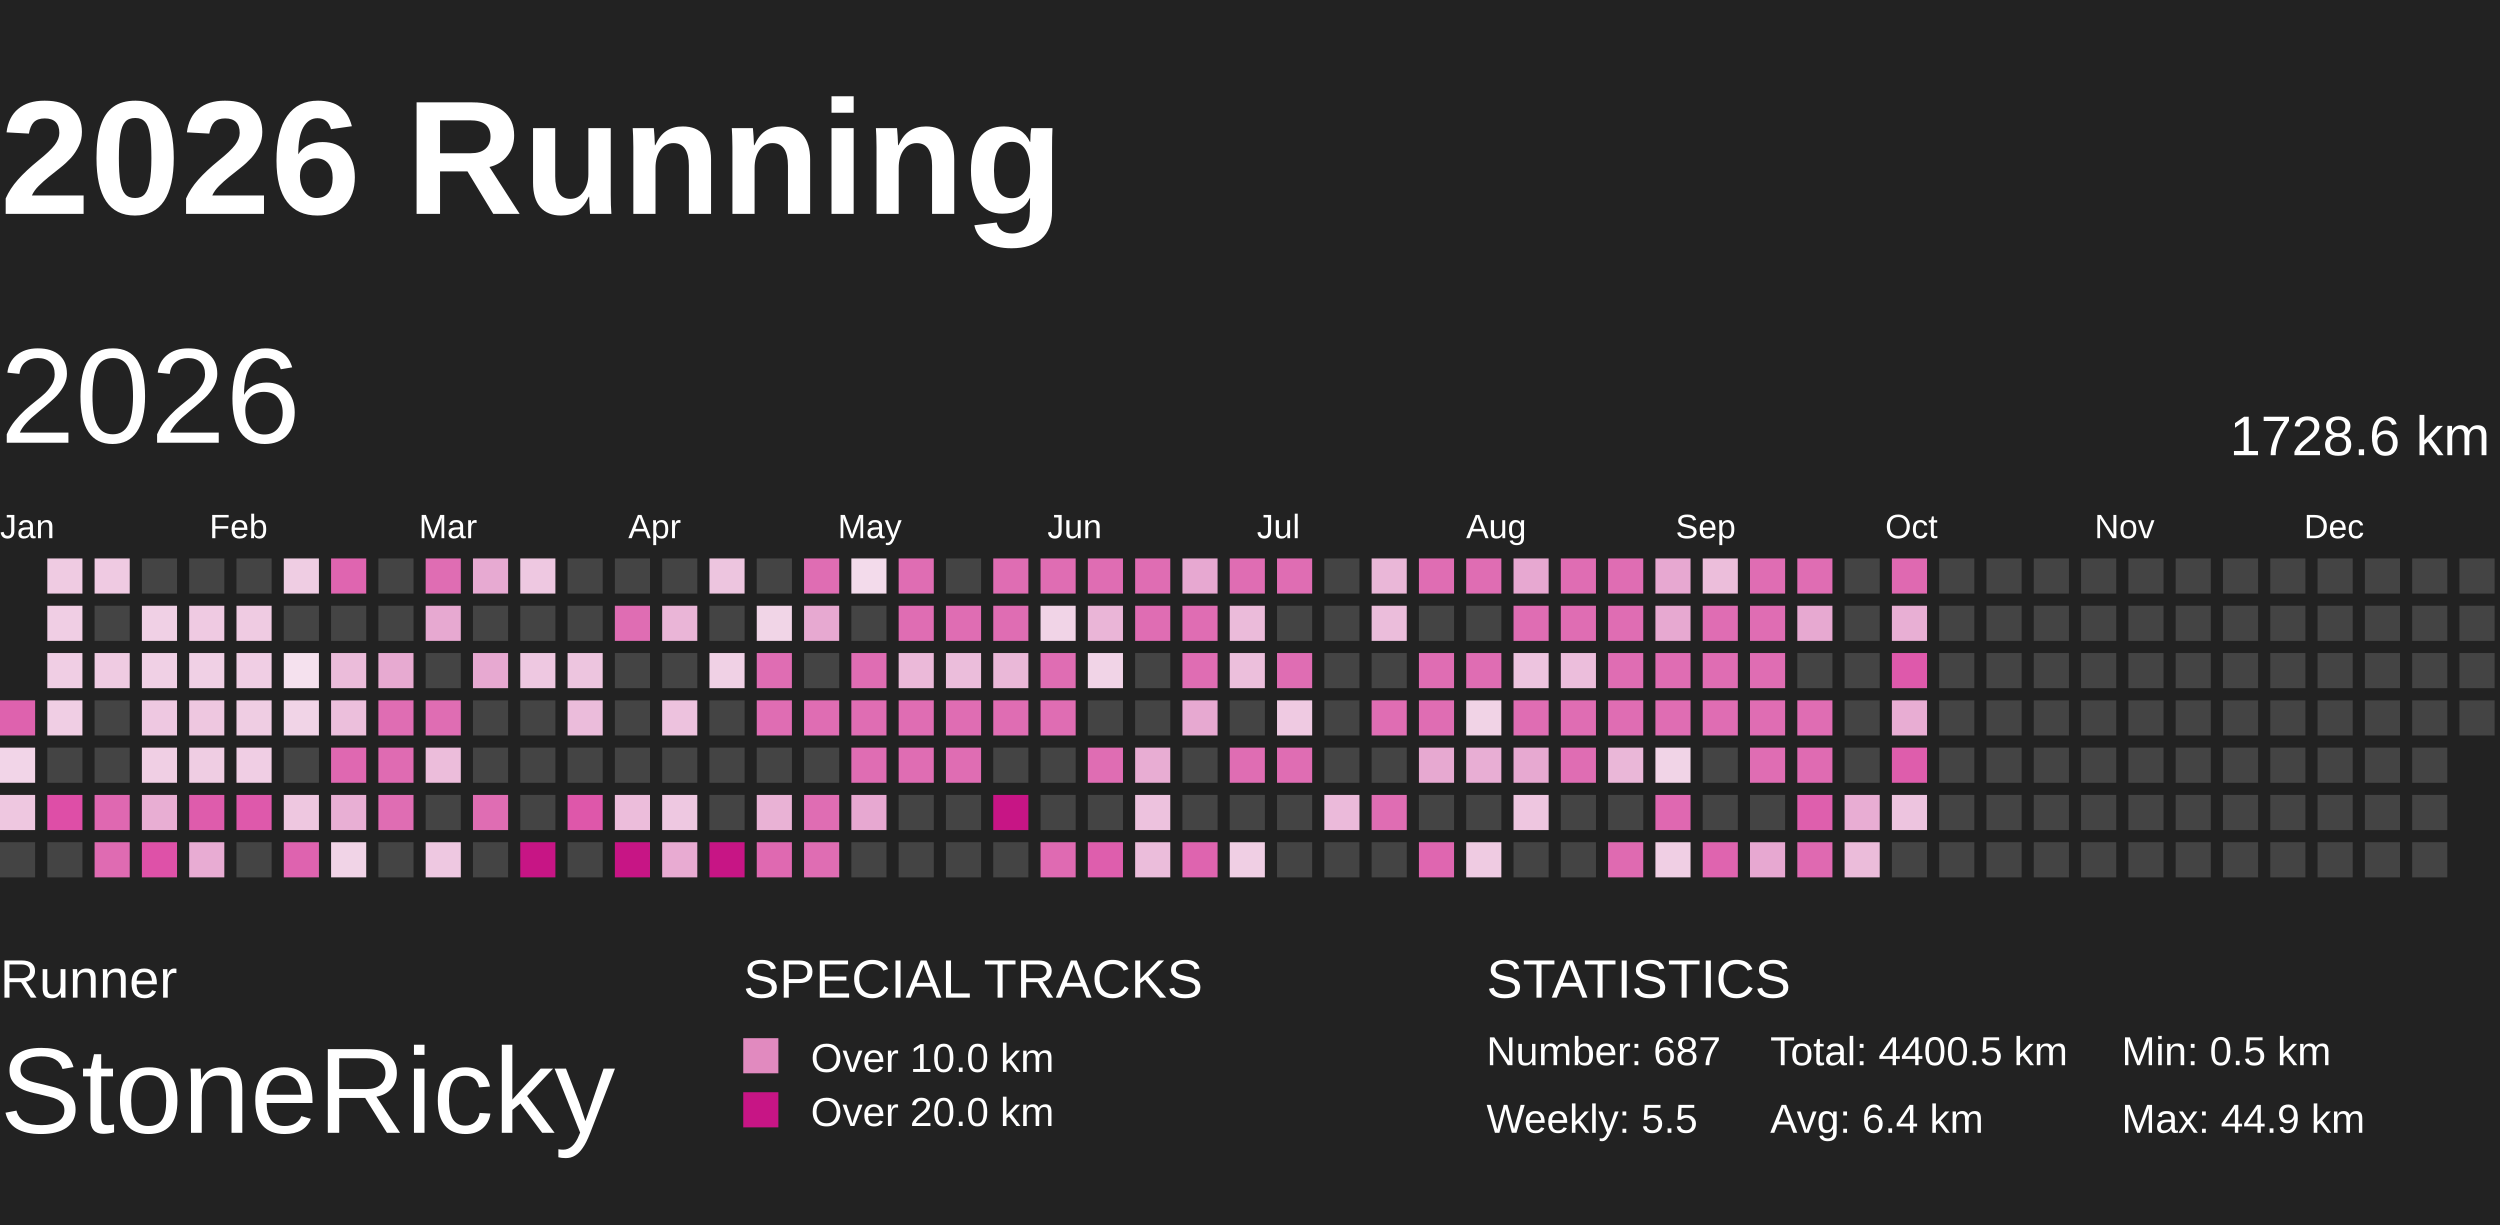
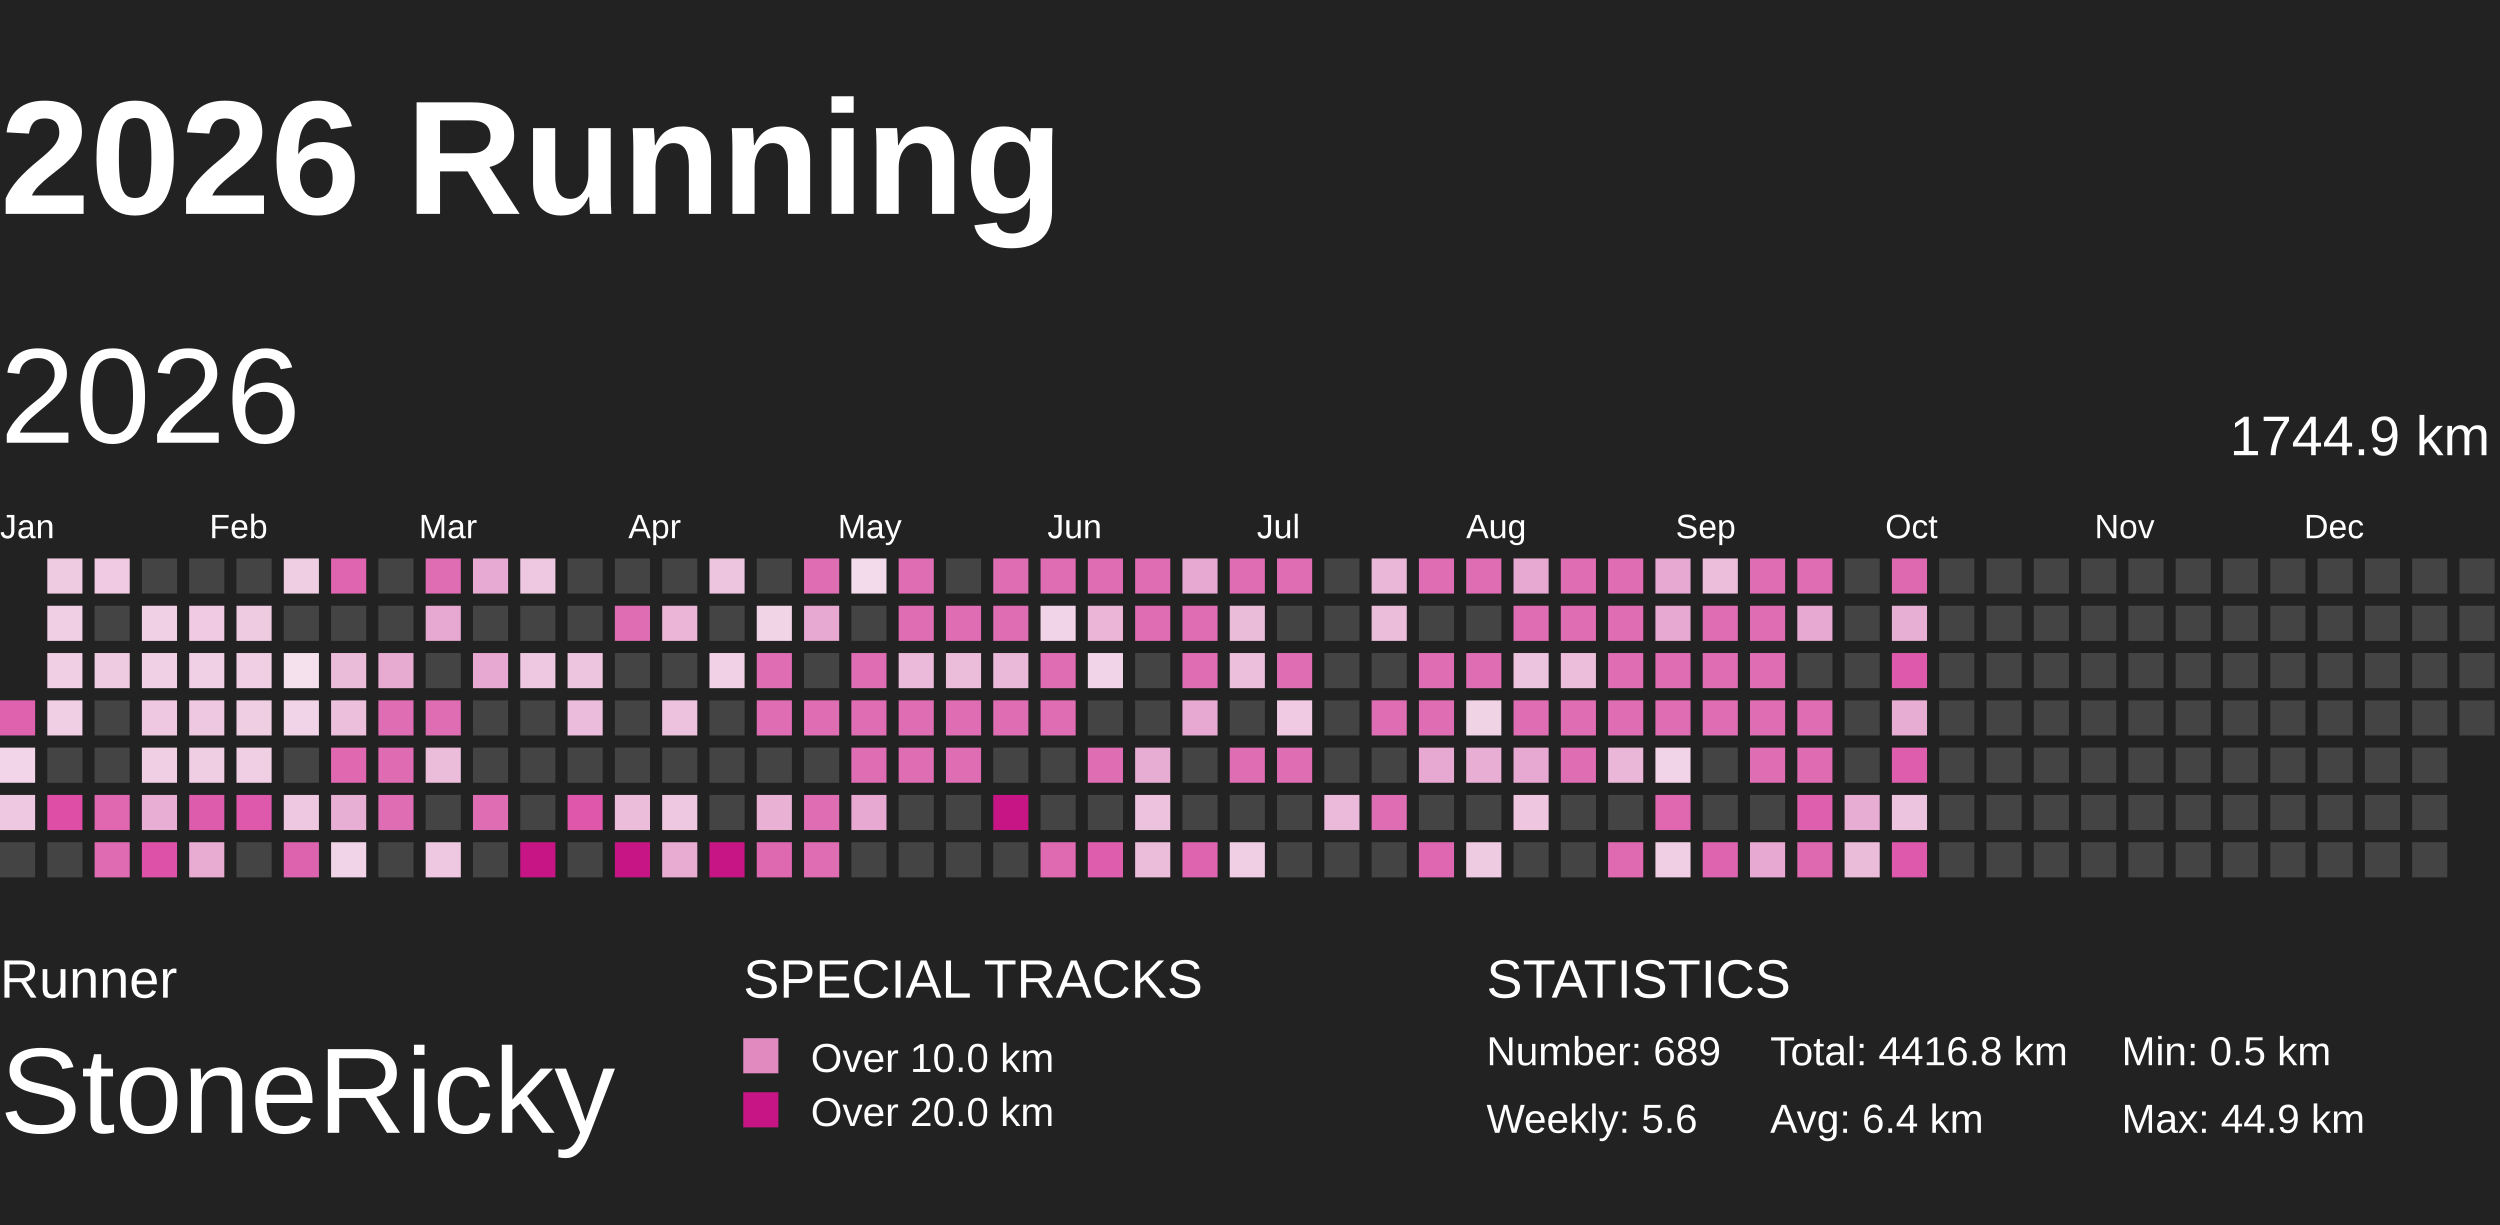
<svg xmlns="http://www.w3.org/2000/svg" baseProfile="full" height="98mm" version="1.1" viewBox="10,9,185,81" width="200mm">
  <defs>
    <pattern height="2" id="indoor-stripe" patternUnits="userSpaceOnUse" width="2">
      <line stroke="white" stroke-opacity="0.45" stroke-width="0.5" x1="0" x2="2" y1="2" y2="0" />
    </pattern>
  </defs>
  <rect fill="#222222" height="98" width="200" x="0" y="0" />
  <text fill="#FFFFFF" style="font-size:12px; font-family:Arial; font-weight:bold;" x="10" y="20">2026 Running</text>
  <text fill="#FFFFFF" style="font-size:4px; font-family:Arial" x="10" y="78">Runner</text>
  <text fill="#FFFFFF" style="font-size:9px; font-family:Arial" x="10" y="88">StoneRicky</text>
  <text fill="#FFFFFF" style="font-size:4px; font-family:Arial" x="65" y="78">SPECIAL TRACKS</text>
  <rect fill="#E18ABF" height="2.6" width="2.6" x="65" y="81" />
  <text fill="#FFFFFF" style="font-size:3px; font-family:Arial" x="70" y="83.5">Over 10.0 km</text>
  <rect fill="#C71585" height="2.6" width="2.6" x="65" y="85" />
  <text fill="#FFFFFF" style="font-size:3px; font-family:Arial" x="70" y="87.5">Over 20.0 km</text>
  <text fill="#FFFFFF" style="font-size:4px; font-family:Arial" x="120" y="78">STATISTICS</text>
-   <text fill="#FFFFFF" style="font-size:3px; font-family:Arial" x="120" y="83">Number: 687</text>
-   <text fill="#FFFFFF" style="font-size:3px; font-family:Arial" x="120" y="88">Weekly: 5.5</text>
-   <text fill="#FFFFFF" style="font-size:3px; font-family:Arial" x="141" y="83">Total: 4400.5 km</text>
+   <text fill="#FFFFFF" style="font-size:3px; font-family:Arial" x="120" y="83">Number: 689</text>
+   <text fill="#FFFFFF" style="font-size:3px; font-family:Arial" x="120" y="88">Weekly: 5.6</text>
+   <text fill="#FFFFFF" style="font-size:3px; font-family:Arial" x="141" y="83">Total: 4416.8 km</text>
  <text fill="#FFFFFF" style="font-size:3px; font-family:Arial" x="141" y="88">Avg: 6.4 km</text>
  <text fill="#FFFFFF" style="font-size:3px; font-family:Arial" x="167" y="83">Min: 0.5 km</text>
  <text fill="#FFFFFF" style="font-size:3px; font-family:Arial" x="167" y="88">Max: 44.9 km</text>
  <text dominant-baseline="hanging" fill="#FFFFFF" style="font-size:10.0px; font-family:Arial;" x="10" y="30">2026</text>
-   <text dominant-baseline="hanging" fill="#FFFFFF" style="font-size:4.125px; font-family:Arial;" x="175" y="35">1728.6 km</text>
+   <text dominant-baseline="hanging" fill="#FFFFFF" style="font-size:4.125px; font-family:Arial;" x="175" y="35">1744.9 km</text>
  <text fill="#FFFFFF" style="font-size:2.5px; font-family:Arial" x="10.0" y="44">Jan</text>
  <text fill="#FFFFFF" style="font-size:2.5px; font-family:Arial" x="25.5" y="44">Feb</text>
  <text fill="#FFFFFF" style="font-size:2.5px; font-family:Arial" x="41.0" y="44">Mar</text>
  <text fill="#FFFFFF" style="font-size:2.5px; font-family:Arial" x="56.5" y="44">Apr</text>
  <text fill="#FFFFFF" style="font-size:2.5px; font-family:Arial" x="72.0" y="44">May</text>
  <text fill="#FFFFFF" style="font-size:2.5px; font-family:Arial" x="87.5" y="44">Jun</text>
  <text fill="#FFFFFF" style="font-size:2.5px; font-family:Arial" x="103.0" y="44">Jul</text>
  <text fill="#FFFFFF" style="font-size:2.5px; font-family:Arial" x="118.5" y="44">Aug</text>
  <text fill="#FFFFFF" style="font-size:2.5px; font-family:Arial" x="134.0" y="44">Sep</text>
  <text fill="#FFFFFF" style="font-size:2.5px; font-family:Arial" x="149.5" y="44">Oct</text>
  <text fill="#FFFFFF" style="font-size:2.5px; font-family:Arial" x="165.0" y="44">Nov</text>
  <text fill="#FFFFFF" style="font-size:2.5px; font-family:Arial" x="180.5" y="44">Dec</text>
  <rect fill="#de62ae" height="2.6" width="2.6" x="10.0" y="56.0" />
  <rect fill="#f2d5e8" height="2.6" width="2.6" x="10.0" y="59.5" />
  <rect fill="#eec7e0" height="2.6" width="2.6" x="10.0" y="63.0" />
  <rect fill="#444444" height="2.6" width="2.6" x="10.0" y="66.5" />
  <rect fill="#efcbe2" height="2.6" width="2.6" x="13.5" y="45.5" />
  <rect fill="#f0cee4" height="2.6" width="2.6" x="13.5" y="49.0" />
  <rect fill="#f0cee4" height="2.6" width="2.6" x="13.5" y="52.5" />
  <rect fill="#f0cee4" height="2.6" width="2.6" x="13.5" y="56.0" />
  <rect fill="#444444" height="2.6" width="2.6" x="13.5" y="59.5" />
  <rect fill="#de4ea7" height="2.6" width="2.6" x="13.5" y="63.0" />
  <rect fill="#444444" height="2.6" width="2.6" x="13.5" y="66.5" />
  <rect fill="#efcae2" height="2.6" width="2.6" x="17.0" y="45.5" />
  <rect fill="#444444" height="2.6" width="2.6" x="17.0" y="49.0" />
  <rect fill="#efcbe2" height="2.6" width="2.6" x="17.0" y="52.5" />
  <rect fill="#444444" height="2.6" width="2.6" x="17.0" y="56.0" />
  <rect fill="#444444" height="2.6" width="2.6" x="17.0" y="59.5" />
  <rect fill="#df68b1" height="2.6" width="2.6" x="17.0" y="63.0" />
  <rect fill="#df6bb2" height="2.6" width="2.6" x="17.0" y="66.5" />
  <rect fill="#444444" height="2.6" width="2.6" x="20.5" y="45.5" />
  <rect fill="#f0d0e5" height="2.6" width="2.6" x="20.5" y="49.0" />
  <rect fill="#f0d0e5" height="2.6" width="2.6" x="20.5" y="52.5" />
  <rect fill="#eec8e1" height="2.6" width="2.6" x="20.5" y="56.0" />
  <rect fill="#f0cfe4" height="2.6" width="2.6" x="20.5" y="59.5" />
  <rect fill="#e8aed3" height="2.6" width="2.6" x="20.5" y="63.0" />
  <rect fill="#de51a8" height="2.6" width="2.6" x="20.5" y="66.5" />
  <rect fill="#444444" height="2.6" width="2.6" x="24.0" y="45.5" />
  <rect fill="#efcae2" height="2.6" width="2.6" x="24.0" y="49.0" />
  <rect fill="#f0d0e5" height="2.6" width="2.6" x="24.0" y="52.5" />
  <rect fill="#eec7e0" height="2.6" width="2.6" x="24.0" y="56.0" />
  <rect fill="#efcde3" height="2.6" width="2.6" x="24.0" y="59.5" />
  <rect fill="#de5cac" height="2.6" width="2.6" x="24.0" y="63.0" />
  <rect fill="#e8acd3" height="2.6" width="2.6" x="24.0" y="66.5" />
  <rect fill="#444444" height="2.6" width="2.6" x="27.5" y="45.5" />
  <rect fill="#efcbe2" height="2.6" width="2.6" x="27.5" y="49.0" />
  <rect fill="#f0cee4" height="2.6" width="2.6" x="27.5" y="52.5" />
  <rect fill="#efcde3" height="2.6" width="2.6" x="27.5" y="56.0" />
  <rect fill="#f0cee4" height="2.6" width="2.6" x="27.5" y="59.5" />
  <rect fill="#de59ab" height="2.6" width="2.6" x="27.5" y="63.0" />
  <rect fill="#444444" height="2.6" width="2.6" x="27.5" y="66.5" />
  <rect fill="#efcde3" height="2.6" width="2.6" x="31.0" y="45.5" />
  <rect fill="#444444" height="2.6" width="2.6" x="31.0" y="49.0" />
  <rect fill="#f5e1ee" height="2.6" width="2.6" x="31.0" y="52.5" />
  <rect fill="#f1d4e7" height="2.6" width="2.6" x="31.0" y="56.0" />
  <rect fill="#444444" height="2.6" width="2.6" x="31.0" y="59.5" />
  <rect fill="#eec7e0" height="2.6" width="2.6" x="31.0" y="63.0" />
  <rect fill="#de63af" height="2.6" width="2.6" x="31.0" y="66.5" />
  <rect fill="#df65b0" height="2.6" width="2.6" x="34.5" y="45.5" />
  <rect fill="#444444" height="2.6" width="2.6" x="34.5" y="49.0" />
  <rect fill="#ebbcda" height="2.6" width="2.6" x="34.5" y="52.5" />
  <rect fill="#ecbfdc" height="2.6" width="2.6" x="34.5" y="56.0" />
  <rect fill="#df68b1" height="2.6" width="2.6" x="34.5" y="59.5" />
  <rect fill="#e8afd4" height="2.6" width="2.6" x="34.5" y="63.0" />
  <rect fill="#f1d4e7" height="2.6" width="2.6" x="34.5" y="66.5" />
  <rect fill="#444444" height="2.6" width="2.6" x="38.0" y="45.5" />
  <rect fill="#444444" height="2.6" width="2.6" x="38.0" y="49.0" />
  <rect fill="#e7aad1" height="2.6" width="2.6" x="38.0" y="52.5" />
  <rect fill="#df6db3" height="2.6" width="2.6" x="38.0" y="56.0" />
  <rect fill="#df6bb2" height="2.6" width="2.6" x="38.0" y="59.5" />
  <rect fill="#df6db3" height="2.6" width="2.6" x="38.0" y="63.0" />
  <rect fill="#444444" height="2.6" width="2.6" x="38.0" y="66.5" />
  <rect fill="#df6db3" height="2.6" width="2.6" x="41.5" y="45.5" />
  <rect fill="#e7a9d1" height="2.6" width="2.6" x="41.5" y="49.0" />
  <rect fill="#444444" height="2.6" width="2.6" x="41.5" y="52.5" />
  <rect fill="#df6db3" height="2.6" width="2.6" x="41.5" y="56.0" />
  <rect fill="#ecbddb" height="2.6" width="2.6" x="41.5" y="59.5" />
  <rect fill="#444444" height="2.6" width="2.6" x="41.5" y="63.0" />
  <rect fill="#eec8e1" height="2.6" width="2.6" x="41.5" y="66.5" />
  <rect fill="#e7aad2" height="2.6" width="2.6" x="45.0" y="45.5" />
  <rect fill="#444444" height="2.6" width="2.6" x="45.0" y="49.0" />
  <rect fill="#e7a9d1" height="2.6" width="2.6" x="45.0" y="52.5" />
  <rect fill="#444444" height="2.6" width="2.6" x="45.0" y="56.0" />
  <rect fill="#444444" height="2.6" width="2.6" x="45.0" y="59.5" />
  <rect fill="#df6db3" height="2.6" width="2.6" x="45.0" y="63.0" />
  <rect fill="#444444" height="2.6" width="2.6" x="45.0" y="66.5" />
  <rect fill="#eec8e1" height="2.6" width="2.6" x="48.5" y="45.5" />
  <rect fill="#444444" height="2.6" width="2.6" x="48.5" y="49.0" />
  <rect fill="#eec8e1" height="2.6" width="2.6" x="48.5" y="52.5" />
  <rect fill="#444444" height="2.6" width="2.6" x="48.5" y="56.0" />
  <rect fill="#444444" height="2.6" width="2.6" x="48.5" y="59.5" />
  <rect fill="#444444" height="2.6" width="2.6" x="48.5" y="63.0" />
  <rect fill="#C71585" height="2.6" width="2.6" x="48.5" y="66.5" />
  <rect fill="#444444" height="2.6" width="2.6" x="52.0" y="45.5" />
  <rect fill="#444444" height="2.6" width="2.6" x="52.0" y="49.0" />
  <rect fill="#edc5df" height="2.6" width="2.6" x="52.0" y="52.5" />
  <rect fill="#ebbcdb" height="2.6" width="2.6" x="52.0" y="56.0" />
  <rect fill="#444444" height="2.6" width="2.6" x="52.0" y="59.5" />
  <rect fill="#de57aa" height="2.6" width="2.6" x="52.0" y="63.0" />
  <rect fill="#444444" height="2.6" width="2.6" x="52.0" y="66.5" />
  <rect fill="#444444" height="2.6" width="2.6" x="55.5" y="45.5" />
  <rect fill="#df6db3" height="2.6" width="2.6" x="55.5" y="49.0" />
  <rect fill="#444444" height="2.6" width="2.6" x="55.5" y="52.5" />
  <rect fill="#444444" height="2.6" width="2.6" x="55.5" y="56.0" />
  <rect fill="#444444" height="2.6" width="2.6" x="55.5" y="59.5" />
  <rect fill="#ecbddb" height="2.6" width="2.6" x="55.5" y="63.0" />
  <rect fill="#C71585" height="2.6" width="2.6" x="55.5" y="66.5" />
  <rect fill="#444444" height="2.6" width="2.6" x="59.0" y="45.5" />
  <rect fill="#eab5d7" height="2.6" width="2.6" x="59.0" y="49.0" />
  <rect fill="#444444" height="2.6" width="2.6" x="59.0" y="52.5" />
  <rect fill="#edc2de" height="2.6" width="2.6" x="59.0" y="56.0" />
  <rect fill="#444444" height="2.6" width="2.6" x="59.0" y="59.5" />
  <rect fill="#eec8e1" height="2.6" width="2.6" x="59.0" y="63.0" />
  <rect fill="#e8abd2" height="2.6" width="2.6" x="59.0" y="66.5" />
  <rect fill="#edc5df" height="2.6" width="2.6" x="62.5" y="45.5" />
  <rect fill="#444444" height="2.6" width="2.6" x="62.5" y="49.0" />
  <rect fill="#f0d1e5" height="2.6" width="2.6" x="62.5" y="52.5" />
  <rect fill="#444444" height="2.6" width="2.6" x="62.5" y="56.0" />
  <rect fill="#444444" height="2.6" width="2.6" x="62.5" y="59.5" />
  <rect fill="#444444" height="2.6" width="2.6" x="62.5" y="63.0" />
  <rect fill="#C71585" height="2.6" width="2.6" x="62.5" y="66.5" />
  <rect fill="#444444" height="2.6" width="2.6" x="66.0" y="45.5" />
  <rect fill="#f1d5e7" height="2.6" width="2.6" x="66.0" y="49.0" />
  <rect fill="#df6db3" height="2.6" width="2.6" x="66.0" y="52.5" />
  <rect fill="#df6db3" height="2.6" width="2.6" x="66.0" y="56.0" />
  <rect fill="#444444" height="2.6" width="2.6" x="66.0" y="59.5" />
  <rect fill="#e9b2d5" height="2.6" width="2.6" x="66.0" y="63.0" />
  <rect fill="#df69b1" height="2.6" width="2.6" x="66.0" y="66.5" />
  <rect fill="#df6db3" height="2.6" width="2.6" x="69.5" y="45.5" />
  <rect fill="#e7a9d1" height="2.6" width="2.6" x="69.5" y="49.0" />
  <rect fill="#444444" height="2.6" width="2.6" x="69.5" y="52.5" />
  <rect fill="#df6db3" height="2.6" width="2.6" x="69.5" y="56.0" />
  <rect fill="#444444" height="2.6" width="2.6" x="69.5" y="59.5" />
  <rect fill="#df6db3" height="2.6" width="2.6" x="69.5" y="63.0" />
  <rect fill="#df6db3" height="2.6" width="2.6" x="69.5" y="66.5" />
  <rect fill="#f3dbeb" height="2.6" width="2.6" x="73.0" y="45.5" />
  <rect fill="#444444" height="2.6" width="2.6" x="73.0" y="49.0" />
  <rect fill="#df6db3" height="2.6" width="2.6" x="73.0" y="52.5" />
  <rect fill="#df6db3" height="2.6" width="2.6" x="73.0" y="56.0" />
  <rect fill="#df6db3" height="2.6" width="2.6" x="73.0" y="59.5" />
  <rect fill="#e7a8d1" height="2.6" width="2.6" x="73.0" y="63.0" />
  <rect fill="#444444" height="2.6" width="2.6" x="73.0" y="66.5" />
  <rect fill="#df6db3" height="2.6" width="2.6" x="76.5" y="45.5" />
  <rect fill="#df6db3" height="2.6" width="2.6" x="76.5" y="49.0" />
  <rect fill="#ebb9d9" height="2.6" width="2.6" x="76.5" y="52.5" />
  <rect fill="#df6db3" height="2.6" width="2.6" x="76.5" y="56.0" />
  <rect fill="#df6db3" height="2.6" width="2.6" x="76.5" y="59.5" />
  <rect fill="#444444" height="2.6" width="2.6" x="76.5" y="63.0" />
  <rect fill="#444444" height="2.6" width="2.6" x="76.5" y="66.5" />
  <rect fill="#444444" height="2.6" width="2.6" x="80.0" y="45.5" />
  <rect fill="#df6db3" height="2.6" width="2.6" x="80.0" y="49.0" />
  <rect fill="#ebbddb" height="2.6" width="2.6" x="80.0" y="52.5" />
  <rect fill="#df6db3" height="2.6" width="2.6" x="80.0" y="56.0" />
  <rect fill="#df6db3" height="2.6" width="2.6" x="80.0" y="59.5" />
  <rect fill="#444444" height="2.6" width="2.6" x="80.0" y="63.0" />
  <rect fill="#444444" height="2.6" width="2.6" x="80.0" y="66.5" />
  <rect fill="#df6db3" height="2.6" width="2.6" x="83.5" y="45.5" />
  <rect fill="#df6db3" height="2.6" width="2.6" x="83.5" y="49.0" />
  <rect fill="#eab8d8" height="2.6" width="2.6" x="83.5" y="52.5" />
  <rect fill="#df6db3" height="2.6" width="2.6" x="83.5" y="56.0" />
  <rect fill="#444444" height="2.6" width="2.6" x="83.5" y="59.5" />
  <rect fill="#C71585" height="2.6" width="2.6" x="83.5" y="63.0" />
  <rect fill="#444444" height="2.6" width="2.6" x="83.5" y="66.5" />
  <rect fill="#df6db3" height="2.6" width="2.6" x="87.0" y="45.5" />
  <rect fill="#f1d4e7" height="2.6" width="2.6" x="87.0" y="49.0" />
  <rect fill="#df6db3" height="2.6" width="2.6" x="87.0" y="52.5" />
  <rect fill="#df6db3" height="2.6" width="2.6" x="87.0" y="56.0" />
  <rect fill="#444444" height="2.6" width="2.6" x="87.0" y="59.5" />
  <rect fill="#444444" height="2.6" width="2.6" x="87.0" y="63.0" />
  <rect fill="#df6ab2" height="2.6" width="2.6" x="87.0" y="66.5" />
  <rect fill="#df6db3" height="2.6" width="2.6" x="90.5" y="45.5" />
  <rect fill="#eab5d7" height="2.6" width="2.6" x="90.5" y="49.0" />
  <rect fill="#f1d4e7" height="2.6" width="2.6" x="90.5" y="52.5" />
  <rect fill="#444444" height="2.6" width="2.6" x="90.5" y="56.0" />
  <rect fill="#df6db3" height="2.6" width="2.6" x="90.5" y="59.5" />
  <rect fill="#444444" height="2.6" width="2.6" x="90.5" y="63.0" />
  <rect fill="#de5ead" height="2.6" width="2.6" x="90.5" y="66.5" />
  <rect fill="#df6db3" height="2.6" width="2.6" x="94.0" y="45.5" />
  <rect fill="#df6db3" height="2.6" width="2.6" x="94.0" y="49.0" />
  <rect fill="#444444" height="2.6" width="2.6" x="94.0" y="52.5" />
  <rect fill="#444444" height="2.6" width="2.6" x="94.0" y="56.0" />
  <rect fill="#e8add3" height="2.6" width="2.6" x="94.0" y="59.5" />
  <rect fill="#edc2de" height="2.6" width="2.6" x="94.0" y="63.0" />
  <rect fill="#ebbddb" height="2.6" width="2.6" x="94.0" y="66.5" />
  <rect fill="#e7a8d1" height="2.6" width="2.6" x="97.5" y="45.5" />
  <rect fill="#df6db3" height="2.6" width="2.6" x="97.5" y="49.0" />
  <rect fill="#df6db3" height="2.6" width="2.6" x="97.5" y="52.5" />
  <rect fill="#e7a9d1" height="2.6" width="2.6" x="97.5" y="56.0" />
  <rect fill="#444444" height="2.6" width="2.6" x="97.5" y="59.5" />
  <rect fill="#444444" height="2.6" width="2.6" x="97.5" y="63.0" />
  <rect fill="#de64af" height="2.6" width="2.6" x="97.5" y="66.5" />
  <rect fill="#df6db3" height="2.6" width="2.6" x="101.0" y="45.5" />
  <rect fill="#ebbbda" height="2.6" width="2.6" x="101.0" y="49.0" />
  <rect fill="#ecbfdc" height="2.6" width="2.6" x="101.0" y="52.5" />
  <rect fill="#444444" height="2.6" width="2.6" x="101.0" y="56.0" />
  <rect fill="#df6db3" height="2.6" width="2.6" x="101.0" y="59.5" />
  <rect fill="#444444" height="2.6" width="2.6" x="101.0" y="63.0" />
  <rect fill="#f0cfe4" height="2.6" width="2.6" x="101.0" y="66.5" />
  <rect fill="#df6db3" height="2.6" width="2.6" x="104.5" y="45.5" />
  <rect fill="#444444" height="2.6" width="2.6" x="104.5" y="49.0" />
  <rect fill="#df6db3" height="2.6" width="2.6" x="104.5" y="52.5" />
  <rect fill="#efcae2" height="2.6" width="2.6" x="104.5" y="56.0" />
  <rect fill="#df6db3" height="2.6" width="2.6" x="104.5" y="59.5" />
  <rect fill="#444444" height="2.6" width="2.6" x="104.5" y="63.0" />
  <rect fill="#444444" height="2.6" width="2.6" x="104.5" y="66.5" />
  <rect fill="#444444" height="2.6" width="2.6" x="108.0" y="45.5" />
  <rect fill="#444444" height="2.6" width="2.6" x="108.0" y="49.0" />
  <rect fill="#444444" height="2.6" width="2.6" x="108.0" y="52.5" />
  <rect fill="#444444" height="2.6" width="2.6" x="108.0" y="56.0" />
  <rect fill="#444444" height="2.6" width="2.6" x="108.0" y="59.5" />
  <rect fill="#ebbada" height="2.6" width="2.6" x="108.0" y="63.0" />
  <rect fill="#444444" height="2.6" width="2.6" x="108.0" y="66.5" />
  <rect fill="#eab7d8" height="2.6" width="2.6" x="111.5" y="45.5" />
  <rect fill="#ebbddb" height="2.6" width="2.6" x="111.5" y="49.0" />
  <rect fill="#444444" height="2.6" width="2.6" x="111.5" y="52.5" />
  <rect fill="#df6db3" height="2.6" width="2.6" x="111.5" y="56.0" />
  <rect fill="#444444" height="2.6" width="2.6" x="111.5" y="59.5" />
  <rect fill="#df6db3" height="2.6" width="2.6" x="111.5" y="63.0" />
  <rect fill="#444444" height="2.6" width="2.6" x="111.5" y="66.5" />
  <rect fill="#df6db3" height="2.6" width="2.6" x="115.0" y="45.5" />
  <rect fill="#444444" height="2.6" width="2.6" x="115.0" y="49.0" />
  <rect fill="#df6db3" height="2.6" width="2.6" x="115.0" y="52.5" />
  <rect fill="#df6db3" height="2.6" width="2.6" x="115.0" y="56.0" />
  <rect fill="#e7a9d1" height="2.6" width="2.6" x="115.0" y="59.5" />
  <rect fill="#444444" height="2.6" width="2.6" x="115.0" y="63.0" />
  <rect fill="#df66b0" height="2.6" width="2.6" x="115.0" y="66.5" />
  <rect fill="#df6db3" height="2.6" width="2.6" x="118.5" y="45.5" />
  <rect fill="#444444" height="2.6" width="2.6" x="118.5" y="49.0" />
  <rect fill="#df6db3" height="2.6" width="2.6" x="118.5" y="52.5" />
  <rect fill="#f1d3e6" height="2.6" width="2.6" x="118.5" y="56.0" />
  <rect fill="#e8aed4" height="2.6" width="2.6" x="118.5" y="59.5" />
  <rect fill="#444444" height="2.6" width="2.6" x="118.5" y="63.0" />
  <rect fill="#efcbe2" height="2.6" width="2.6" x="118.5" y="66.5" />
  <rect fill="#e7a8d1" height="2.6" width="2.6" x="122.0" y="45.5" />
  <rect fill="#df6db3" height="2.6" width="2.6" x="122.0" y="49.0" />
  <rect fill="#edc4df" height="2.6" width="2.6" x="122.0" y="52.5" />
  <rect fill="#df6db3" height="2.6" width="2.6" x="122.0" y="56.0" />
  <rect fill="#e7a9d1" height="2.6" width="2.6" x="122.0" y="59.5" />
  <rect fill="#eec6e0" height="2.6" width="2.6" x="122.0" y="63.0" />
  <rect fill="#444444" height="2.6" width="2.6" x="122.0" y="66.5" />
  <rect fill="#df6db3" height="2.6" width="2.6" x="125.5" y="45.5" />
  <rect fill="#df6db3" height="2.6" width="2.6" x="125.5" y="49.0" />
  <rect fill="#ecbedc" height="2.6" width="2.6" x="125.5" y="52.5" />
  <rect fill="#df6db3" height="2.6" width="2.6" x="125.5" y="56.0" />
  <rect fill="#df6db3" height="2.6" width="2.6" x="125.5" y="59.5" />
  <rect fill="#444444" height="2.6" width="2.6" x="125.5" y="63.0" />
  <rect fill="#444444" height="2.6" width="2.6" x="125.5" y="66.5" />
  <rect fill="#df6db3" height="2.6" width="2.6" x="129.0" y="45.5" />
  <rect fill="#df6db3" height="2.6" width="2.6" x="129.0" y="49.0" />
  <rect fill="#df6db3" height="2.6" width="2.6" x="129.0" y="52.5" />
  <rect fill="#df6db3" height="2.6" width="2.6" x="129.0" y="56.0" />
  <rect fill="#eab7d8" height="2.6" width="2.6" x="129.0" y="59.5" />
  <rect fill="#444444" height="2.6" width="2.6" x="129.0" y="63.0" />
  <rect fill="#df6ab1" height="2.6" width="2.6" x="129.0" y="66.5" />
  <rect fill="#e7a8d1" height="2.6" width="2.6" x="132.5" y="45.5" />
  <rect fill="#e7a9d1" height="2.6" width="2.6" x="132.5" y="49.0" />
  <rect fill="#df6db3" height="2.6" width="2.6" x="132.5" y="52.5" />
  <rect fill="#df6db3" height="2.6" width="2.6" x="132.5" y="56.0" />
  <rect fill="#f1d4e7" height="2.6" width="2.6" x="132.5" y="59.5" />
  <rect fill="#df68b1" height="2.6" width="2.6" x="132.5" y="63.0" />
  <rect fill="#f0cfe4" height="2.6" width="2.6" x="132.5" y="66.5" />
  <rect fill="#ecbedb" height="2.6" width="2.6" x="136.0" y="45.5" />
  <rect fill="#df6db3" height="2.6" width="2.6" x="136.0" y="49.0" />
  <rect fill="#df6db3" height="2.6" width="2.6" x="136.0" y="52.5" />
  <rect fill="#df6db3" height="2.6" width="2.6" x="136.0" y="56.0" />
  <rect fill="#444444" height="2.6" width="2.6" x="136.0" y="59.5" />
  <rect fill="#444444" height="2.6" width="2.6" x="136.0" y="63.0" />
  <rect fill="#df64af" height="2.6" width="2.6" x="136.0" y="66.5" />
  <rect fill="#df6db3" height="2.6" width="2.6" x="139.5" y="45.5" />
  <rect fill="#df6db3" height="2.6" width="2.6" x="139.5" y="49.0" />
  <rect fill="#df6db3" height="2.6" width="2.6" x="139.5" y="52.5" />
  <rect fill="#df6db3" height="2.6" width="2.6" x="139.5" y="56.0" />
  <rect fill="#df6db3" height="2.6" width="2.6" x="139.5" y="59.5" />
  <rect fill="#444444" height="2.6" width="2.6" x="139.5" y="63.0" />
  <rect fill="#e7a8d1" height="2.6" width="2.6" x="139.5" y="66.5" />
  <rect fill="#df6db3" height="2.6" width="2.6" x="143.0" y="45.5" />
  <rect fill="#e7a9d1" height="2.6" width="2.6" x="143.0" y="49.0" />
  <rect fill="#444444" height="2.6" width="2.6" x="143.0" y="52.5" />
  <rect fill="#df6db3" height="2.6" width="2.6" x="143.0" y="56.0" />
  <rect fill="#df6bb2" height="2.6" width="2.6" x="143.0" y="59.5" />
  <rect fill="#de5fad" height="2.6" width="2.6" x="143.0" y="63.0" />
  <rect fill="#df69b1" height="2.6" width="2.6" x="143.0" y="66.5" />
  <rect fill="#444444" height="2.6" width="2.6" x="146.5" y="45.5" />
  <rect fill="#444444" height="2.6" width="2.6" x="146.5" y="49.0" />
  <rect fill="#444444" height="2.6" width="2.6" x="146.5" y="52.5" />
  <rect fill="#444444" height="2.6" width="2.6" x="146.5" y="56.0" />
  <rect fill="#444444" height="2.6" width="2.6" x="146.5" y="59.5" />
  <rect fill="#e8add3" height="2.6" width="2.6" x="146.5" y="63.0" />
  <rect fill="#ebbcda" height="2.6" width="2.6" x="146.5" y="66.5" />
  <rect fill="#df69b1" height="2.6" width="2.6" x="150.0" y="45.5" />
  <rect fill="#e8afd4" height="2.6" width="2.6" x="150.0" y="49.0" />
  <rect fill="#de59ab" height="2.6" width="2.6" x="150.0" y="52.5" />
  <rect fill="#e8add3" height="2.6" width="2.6" x="150.0" y="56.0" />
  <rect fill="#de5dac" height="2.6" width="2.6" x="150.0" y="59.5" />
  <rect fill="#edc4df" height="2.6" width="2.6" x="150.0" y="63.0" />
-   <rect fill="#444444" height="2.6" width="2.6" x="150.0" y="66.5" />
+   <rect fill="#de58ab" height="2.6" width="2.6" x="150.0" y="66.5" />
  <rect fill="#444444" height="2.6" width="2.6" x="153.5" y="45.5" />
  <rect fill="#444444" height="2.6" width="2.6" x="153.5" y="49.0" />
  <rect fill="#444444" height="2.6" width="2.6" x="153.5" y="52.5" />
  <rect fill="#444444" height="2.6" width="2.6" x="153.5" y="56.0" />
  <rect fill="#444444" height="2.6" width="2.6" x="153.5" y="59.5" />
  <rect fill="#444444" height="2.6" width="2.6" x="153.5" y="63.0" />
  <rect fill="#444444" height="2.6" width="2.6" x="153.5" y="66.5" />
  <rect fill="#444444" height="2.6" width="2.6" x="157.0" y="45.5" />
  <rect fill="#444444" height="2.6" width="2.6" x="157.0" y="49.0" />
  <rect fill="#444444" height="2.6" width="2.6" x="157.0" y="52.5" />
  <rect fill="#444444" height="2.6" width="2.6" x="157.0" y="56.0" />
  <rect fill="#444444" height="2.6" width="2.6" x="157.0" y="59.5" />
  <rect fill="#444444" height="2.6" width="2.6" x="157.0" y="63.0" />
  <rect fill="#444444" height="2.6" width="2.6" x="157.0" y="66.5" />
  <rect fill="#444444" height="2.6" width="2.6" x="160.5" y="45.5" />
  <rect fill="#444444" height="2.6" width="2.6" x="160.5" y="49.0" />
  <rect fill="#444444" height="2.6" width="2.6" x="160.5" y="52.5" />
  <rect fill="#444444" height="2.6" width="2.6" x="160.5" y="56.0" />
  <rect fill="#444444" height="2.6" width="2.6" x="160.5" y="59.5" />
  <rect fill="#444444" height="2.6" width="2.6" x="160.5" y="63.0" />
  <rect fill="#444444" height="2.6" width="2.6" x="160.5" y="66.5" />
  <rect fill="#444444" height="2.6" width="2.6" x="164.0" y="45.5" />
  <rect fill="#444444" height="2.6" width="2.6" x="164.0" y="49.0" />
  <rect fill="#444444" height="2.6" width="2.6" x="164.0" y="52.5" />
  <rect fill="#444444" height="2.6" width="2.6" x="164.0" y="56.0" />
  <rect fill="#444444" height="2.6" width="2.6" x="164.0" y="59.5" />
  <rect fill="#444444" height="2.6" width="2.6" x="164.0" y="63.0" />
  <rect fill="#444444" height="2.6" width="2.6" x="164.0" y="66.5" />
  <rect fill="#444444" height="2.6" width="2.6" x="167.5" y="45.5" />
  <rect fill="#444444" height="2.6" width="2.6" x="167.5" y="49.0" />
  <rect fill="#444444" height="2.6" width="2.6" x="167.5" y="52.5" />
  <rect fill="#444444" height="2.6" width="2.6" x="167.5" y="56.0" />
  <rect fill="#444444" height="2.6" width="2.6" x="167.5" y="59.5" />
  <rect fill="#444444" height="2.6" width="2.6" x="167.5" y="63.0" />
  <rect fill="#444444" height="2.6" width="2.6" x="167.5" y="66.5" />
  <rect fill="#444444" height="2.6" width="2.6" x="171.0" y="45.5" />
  <rect fill="#444444" height="2.6" width="2.6" x="171.0" y="49.0" />
  <rect fill="#444444" height="2.6" width="2.6" x="171.0" y="52.5" />
  <rect fill="#444444" height="2.6" width="2.6" x="171.0" y="56.0" />
  <rect fill="#444444" height="2.6" width="2.6" x="171.0" y="59.5" />
  <rect fill="#444444" height="2.6" width="2.6" x="171.0" y="63.0" />
  <rect fill="#444444" height="2.6" width="2.6" x="171.0" y="66.5" />
  <rect fill="#444444" height="2.6" width="2.6" x="174.5" y="45.5" />
  <rect fill="#444444" height="2.6" width="2.6" x="174.5" y="49.0" />
  <rect fill="#444444" height="2.6" width="2.6" x="174.5" y="52.5" />
  <rect fill="#444444" height="2.6" width="2.6" x="174.5" y="56.0" />
  <rect fill="#444444" height="2.6" width="2.6" x="174.5" y="59.5" />
  <rect fill="#444444" height="2.6" width="2.6" x="174.5" y="63.0" />
  <rect fill="#444444" height="2.6" width="2.6" x="174.5" y="66.5" />
  <rect fill="#444444" height="2.6" width="2.6" x="178.0" y="45.5" />
  <rect fill="#444444" height="2.6" width="2.6" x="178.0" y="49.0" />
  <rect fill="#444444" height="2.6" width="2.6" x="178.0" y="52.5" />
  <rect fill="#444444" height="2.6" width="2.6" x="178.0" y="56.0" />
  <rect fill="#444444" height="2.6" width="2.6" x="178.0" y="59.5" />
  <rect fill="#444444" height="2.6" width="2.6" x="178.0" y="63.0" />
  <rect fill="#444444" height="2.6" width="2.6" x="178.0" y="66.5" />
  <rect fill="#444444" height="2.6" width="2.6" x="181.5" y="45.5" />
  <rect fill="#444444" height="2.6" width="2.6" x="181.5" y="49.0" />
  <rect fill="#444444" height="2.6" width="2.6" x="181.5" y="52.5" />
  <rect fill="#444444" height="2.6" width="2.6" x="181.5" y="56.0" />
  <rect fill="#444444" height="2.6" width="2.6" x="181.5" y="59.5" />
  <rect fill="#444444" height="2.6" width="2.6" x="181.5" y="63.0" />
  <rect fill="#444444" height="2.6" width="2.6" x="181.5" y="66.5" />
  <rect fill="#444444" height="2.6" width="2.6" x="185.0" y="45.5" />
  <rect fill="#444444" height="2.6" width="2.6" x="185.0" y="49.0" />
  <rect fill="#444444" height="2.6" width="2.6" x="185.0" y="52.5" />
  <rect fill="#444444" height="2.6" width="2.6" x="185.0" y="56.0" />
  <rect fill="#444444" height="2.6" width="2.6" x="185.0" y="59.5" />
  <rect fill="#444444" height="2.6" width="2.6" x="185.0" y="63.0" />
  <rect fill="#444444" height="2.6" width="2.6" x="185.0" y="66.5" />
  <rect fill="#444444" height="2.6" width="2.6" x="188.5" y="45.5" />
  <rect fill="#444444" height="2.6" width="2.6" x="188.5" y="49.0" />
  <rect fill="#444444" height="2.6" width="2.6" x="188.5" y="52.5" />
  <rect fill="#444444" height="2.6" width="2.6" x="188.5" y="56.0" />
  <rect fill="#444444" height="2.6" width="2.6" x="188.5" y="59.5" />
  <rect fill="#444444" height="2.6" width="2.6" x="188.5" y="63.0" />
  <rect fill="#444444" height="2.6" width="2.6" x="188.5" y="66.5" />
  <rect fill="#444444" height="2.6" width="2.6" x="192.0" y="45.5" />
  <rect fill="#444444" height="2.6" width="2.6" x="192.0" y="49.0" />
  <rect fill="#444444" height="2.6" width="2.6" x="192.0" y="52.5" />
  <rect fill="#444444" height="2.6" width="2.6" x="192.0" y="56.0" />
</svg>
